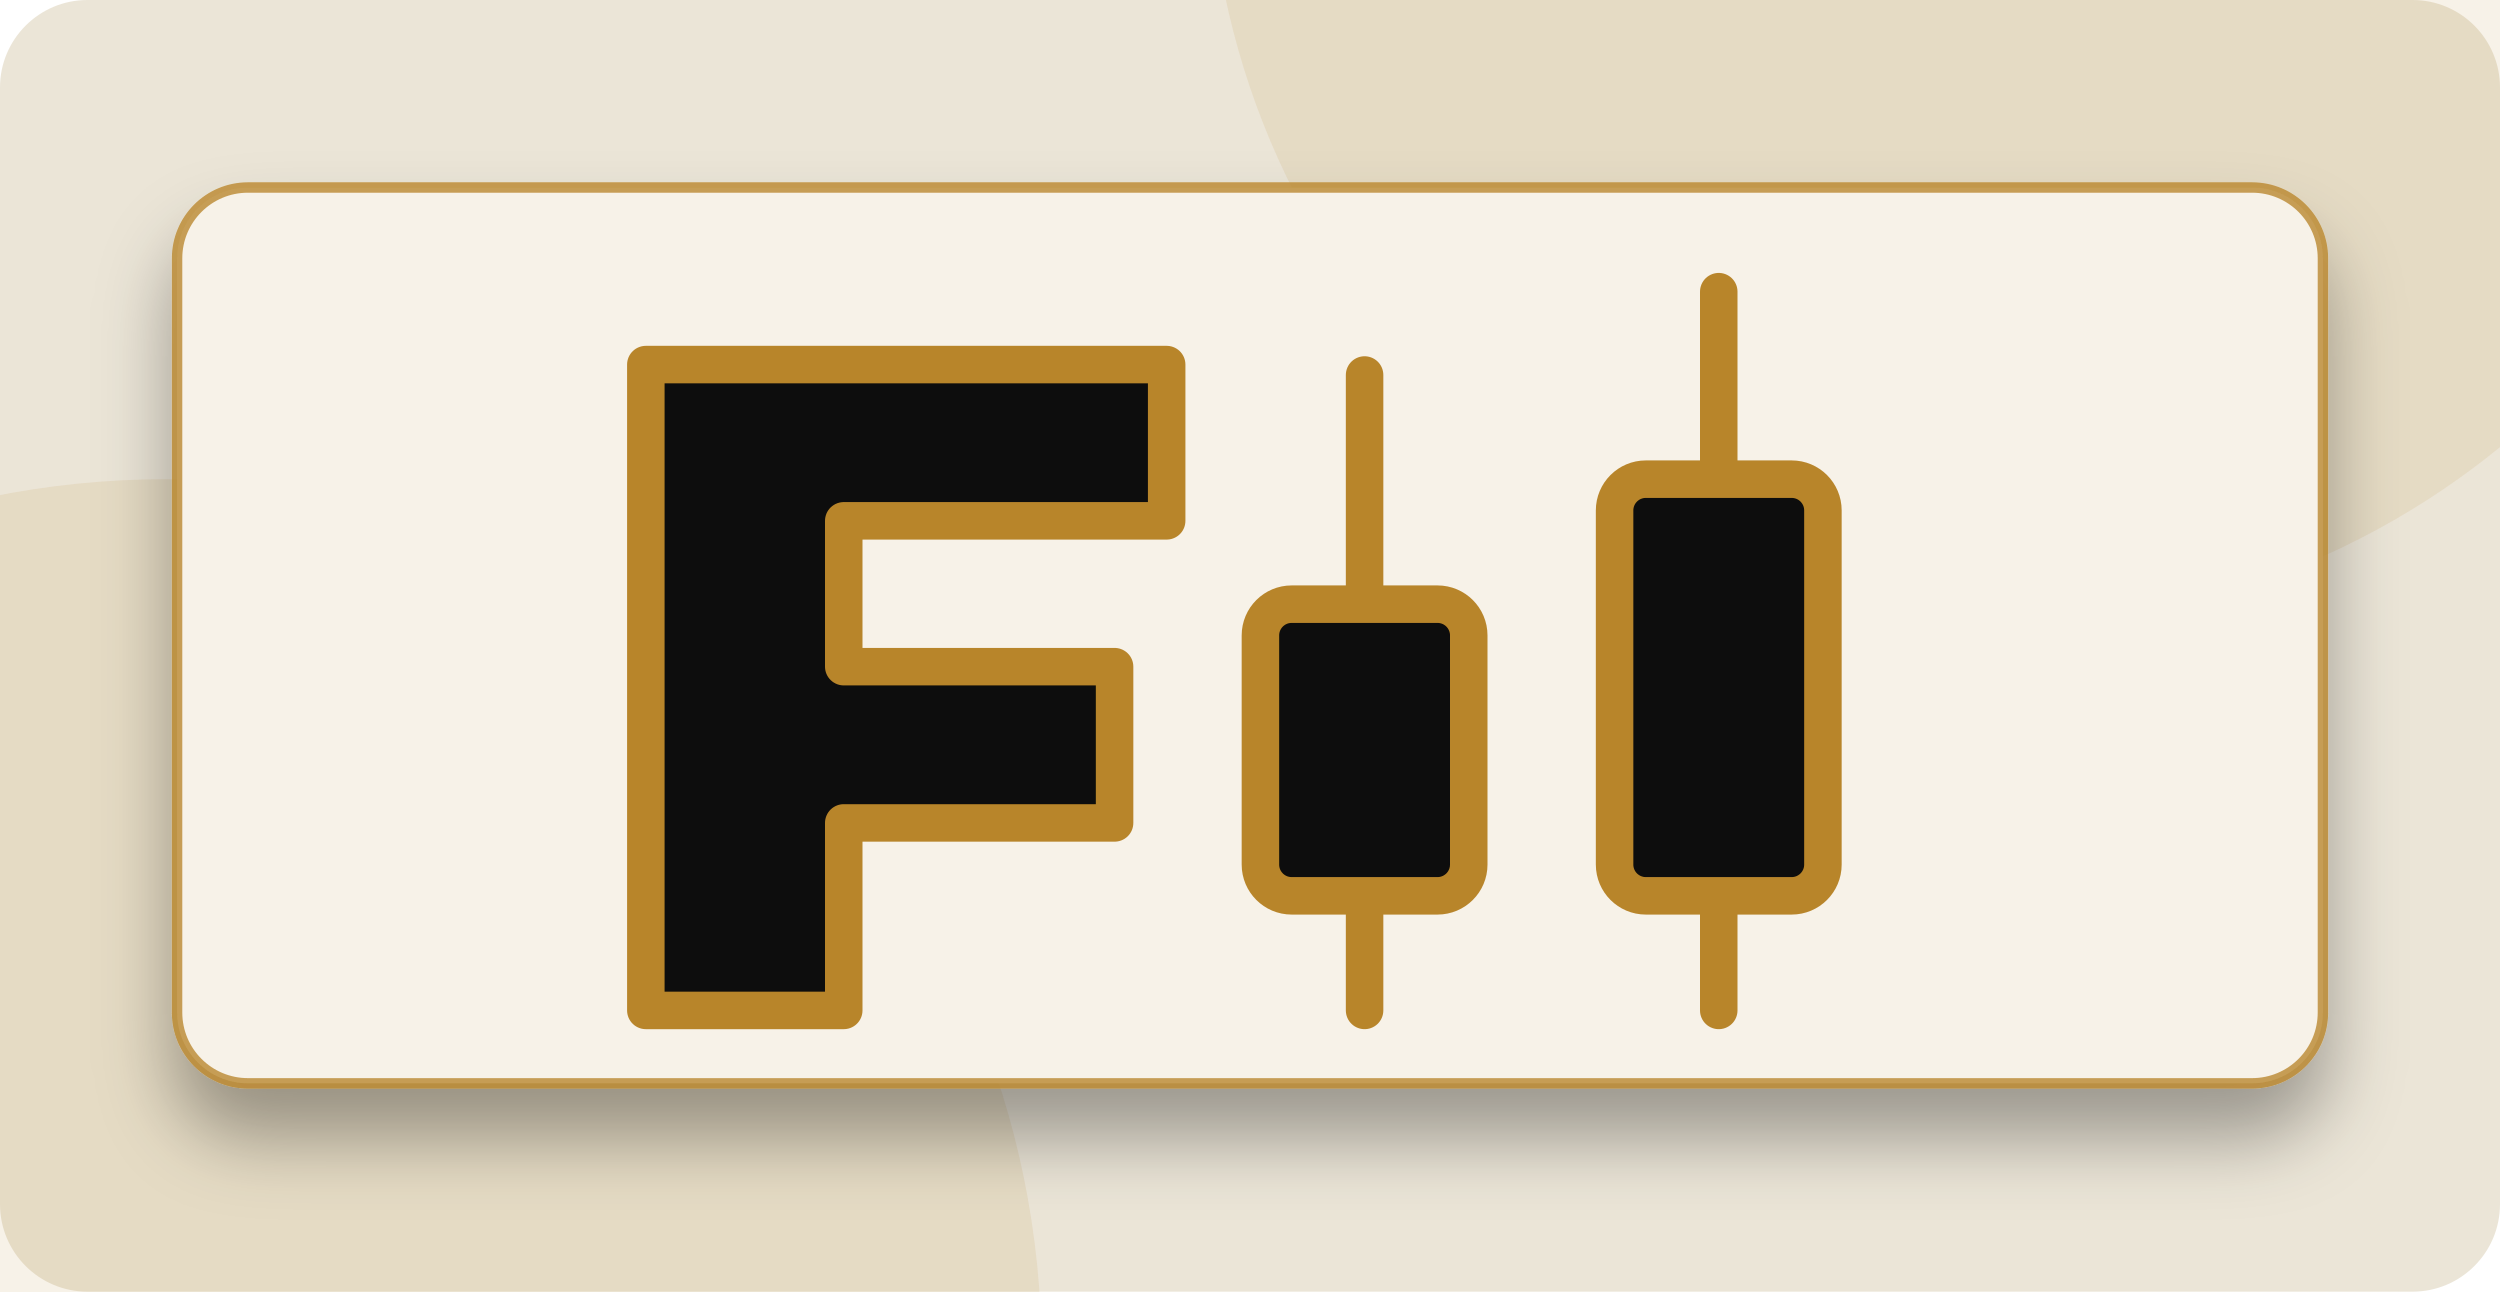
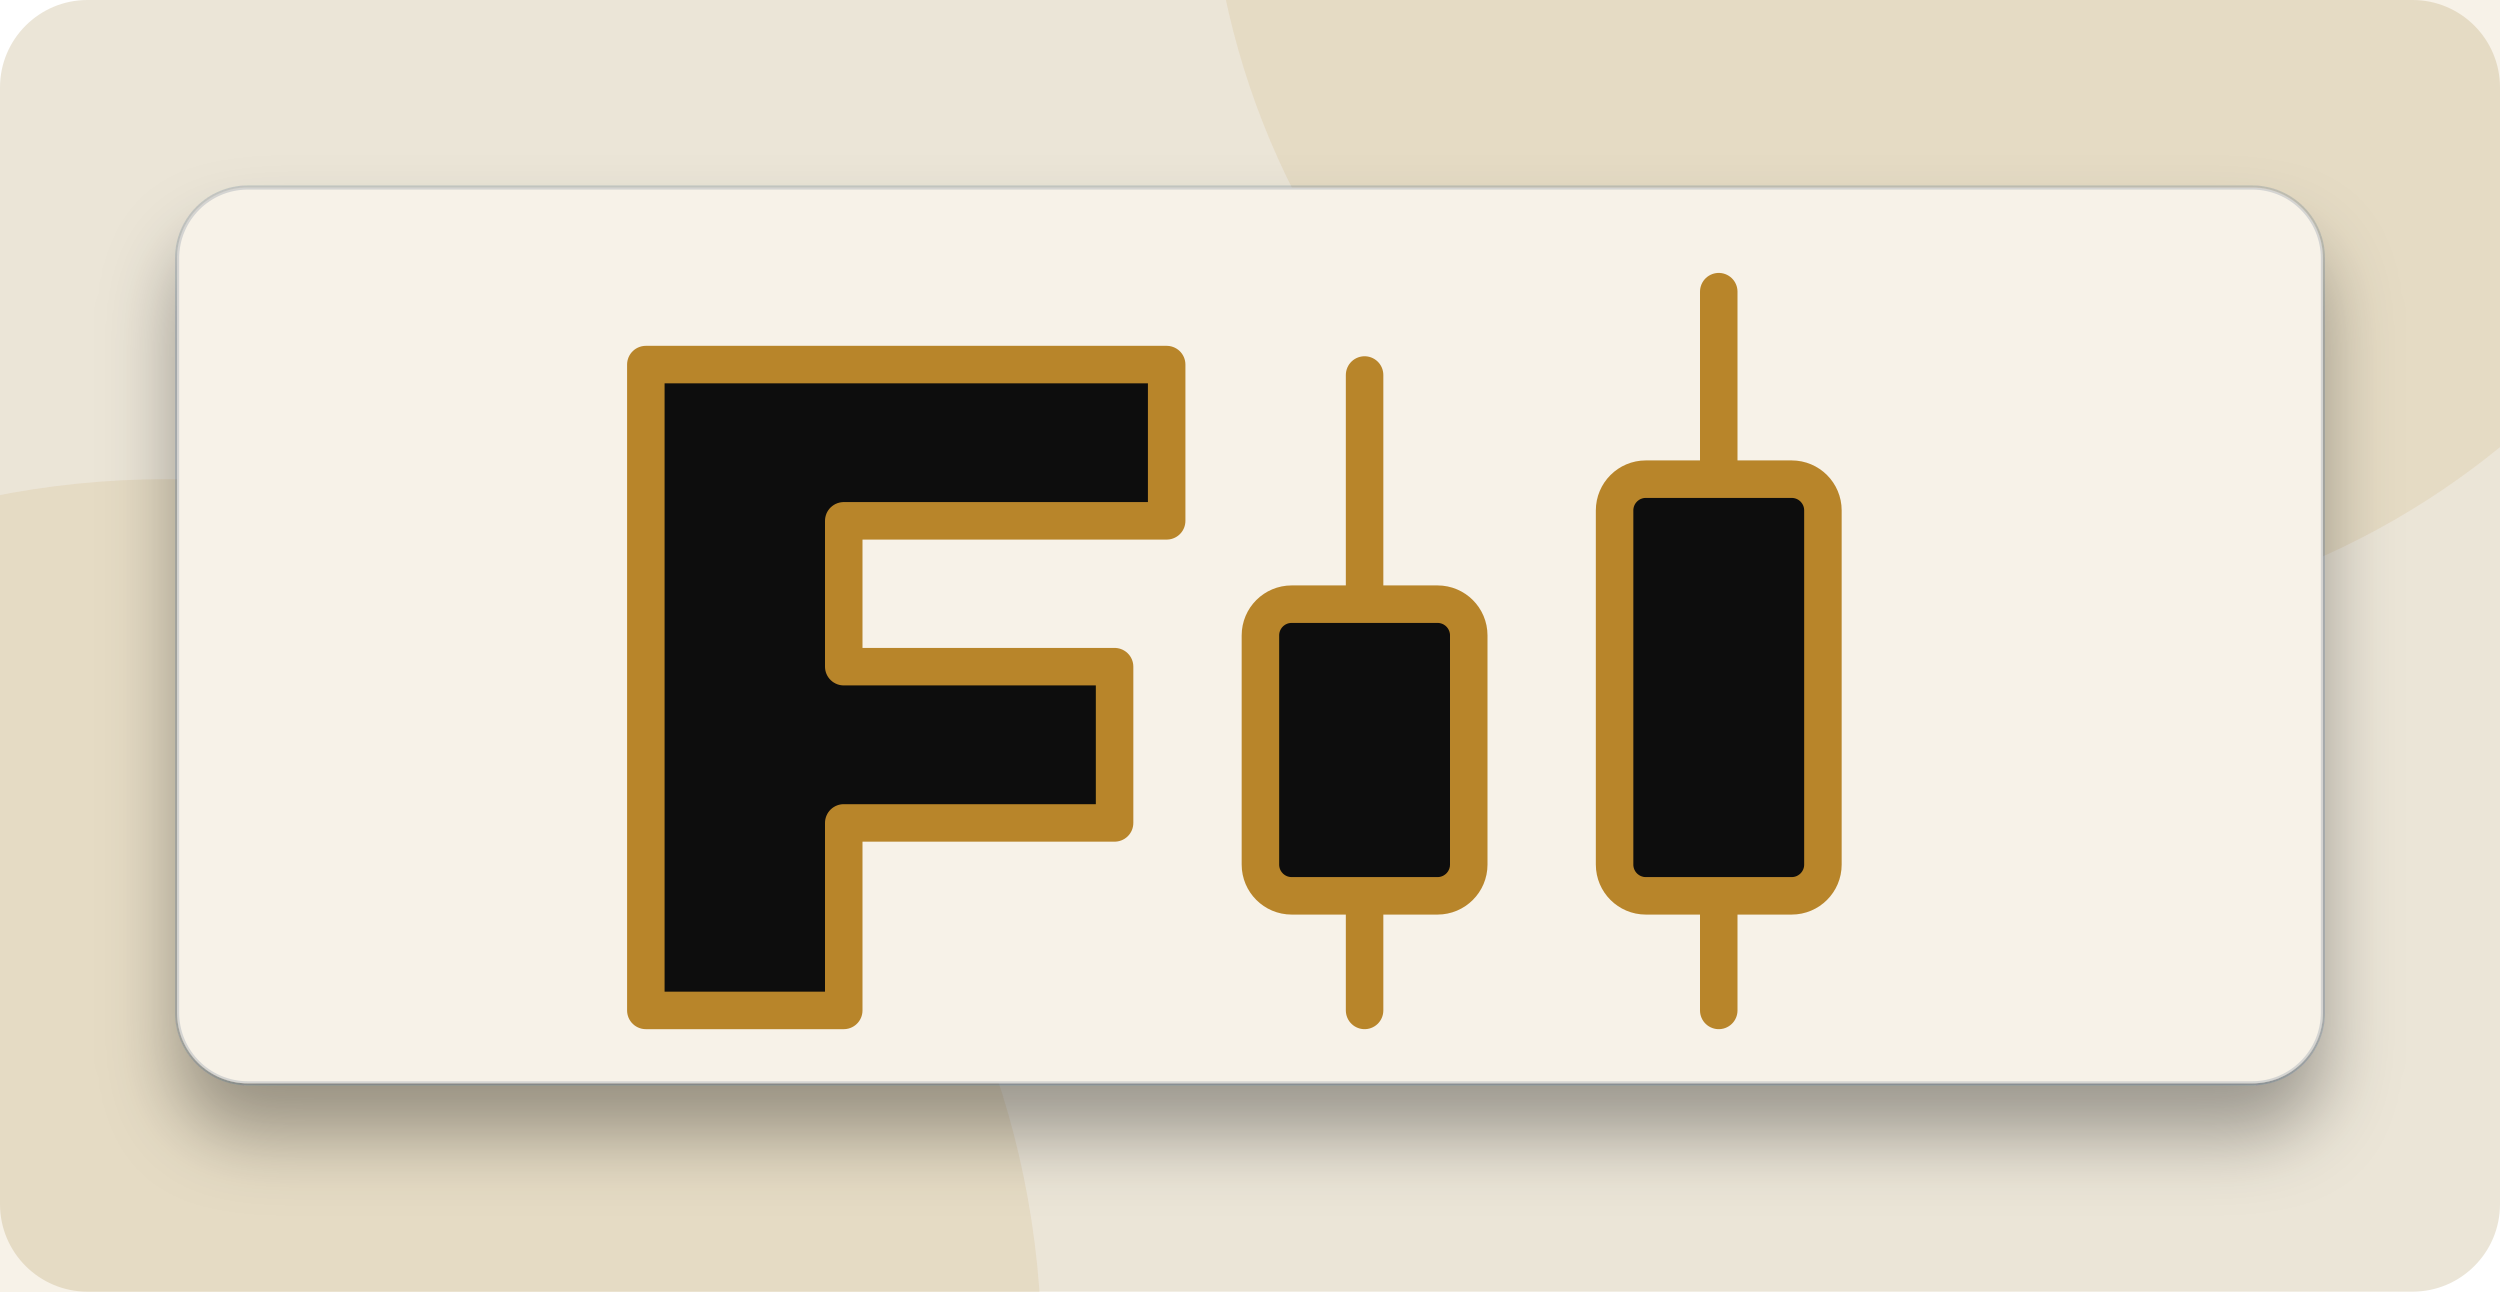
<svg xmlns="http://www.w3.org/2000/svg" width="1200" height="620" viewBox="0 0 1200 620" role="img" aria-labelledby="title desc">
  <defs>
    <filter id="shadow" x="-20%" y="-20%" width="140%" height="140%">
      <feDropShadow dx="0" dy="24" stdDeviation="18" flood-color="#000000" flood-opacity=".34" />
    </filter>
  </defs>
  <rect width="1200" height="620" rx="42" fill="#ebe5d7" />
  <circle cx="960" cy="-80" r="380" fill="#b8852b" opacity=".11" />
  <circle cx="80" cy="650" r="420" fill="#b8852b" opacity=".11" />
  <g filter="url(#shadow)">
-     <rect x="85" y="90" width="1030" height="430" rx="34" fill="#f7f2e8" stroke="#b8852b" stroke-opacity=".78" stroke-width="5" />
+     <rect x="85" y="90" width="1030" height="430" rx="34" fill="#f7f2e8" stroke="#1a3458" stroke-opacity=".16" stroke-width="2" />
    <g transform="translate(170 95)" fill="#0e0c0a" stroke="#b8852b" stroke-width="18">
      <path d="M140 80H390V155H235V225H365V300H235V390H140Z" stroke-linejoin="round" />
      <path d="M485 85V390" fill="none" stroke-linecap="round" />
      <rect x="435" y="195" width="100" height="140" rx="15" />
      <path d="M655 45V390" fill="none" stroke-linecap="round" />
      <rect x="605" y="135" width="100" height="200" rx="15" />
    </g>
  </g>
</svg>
